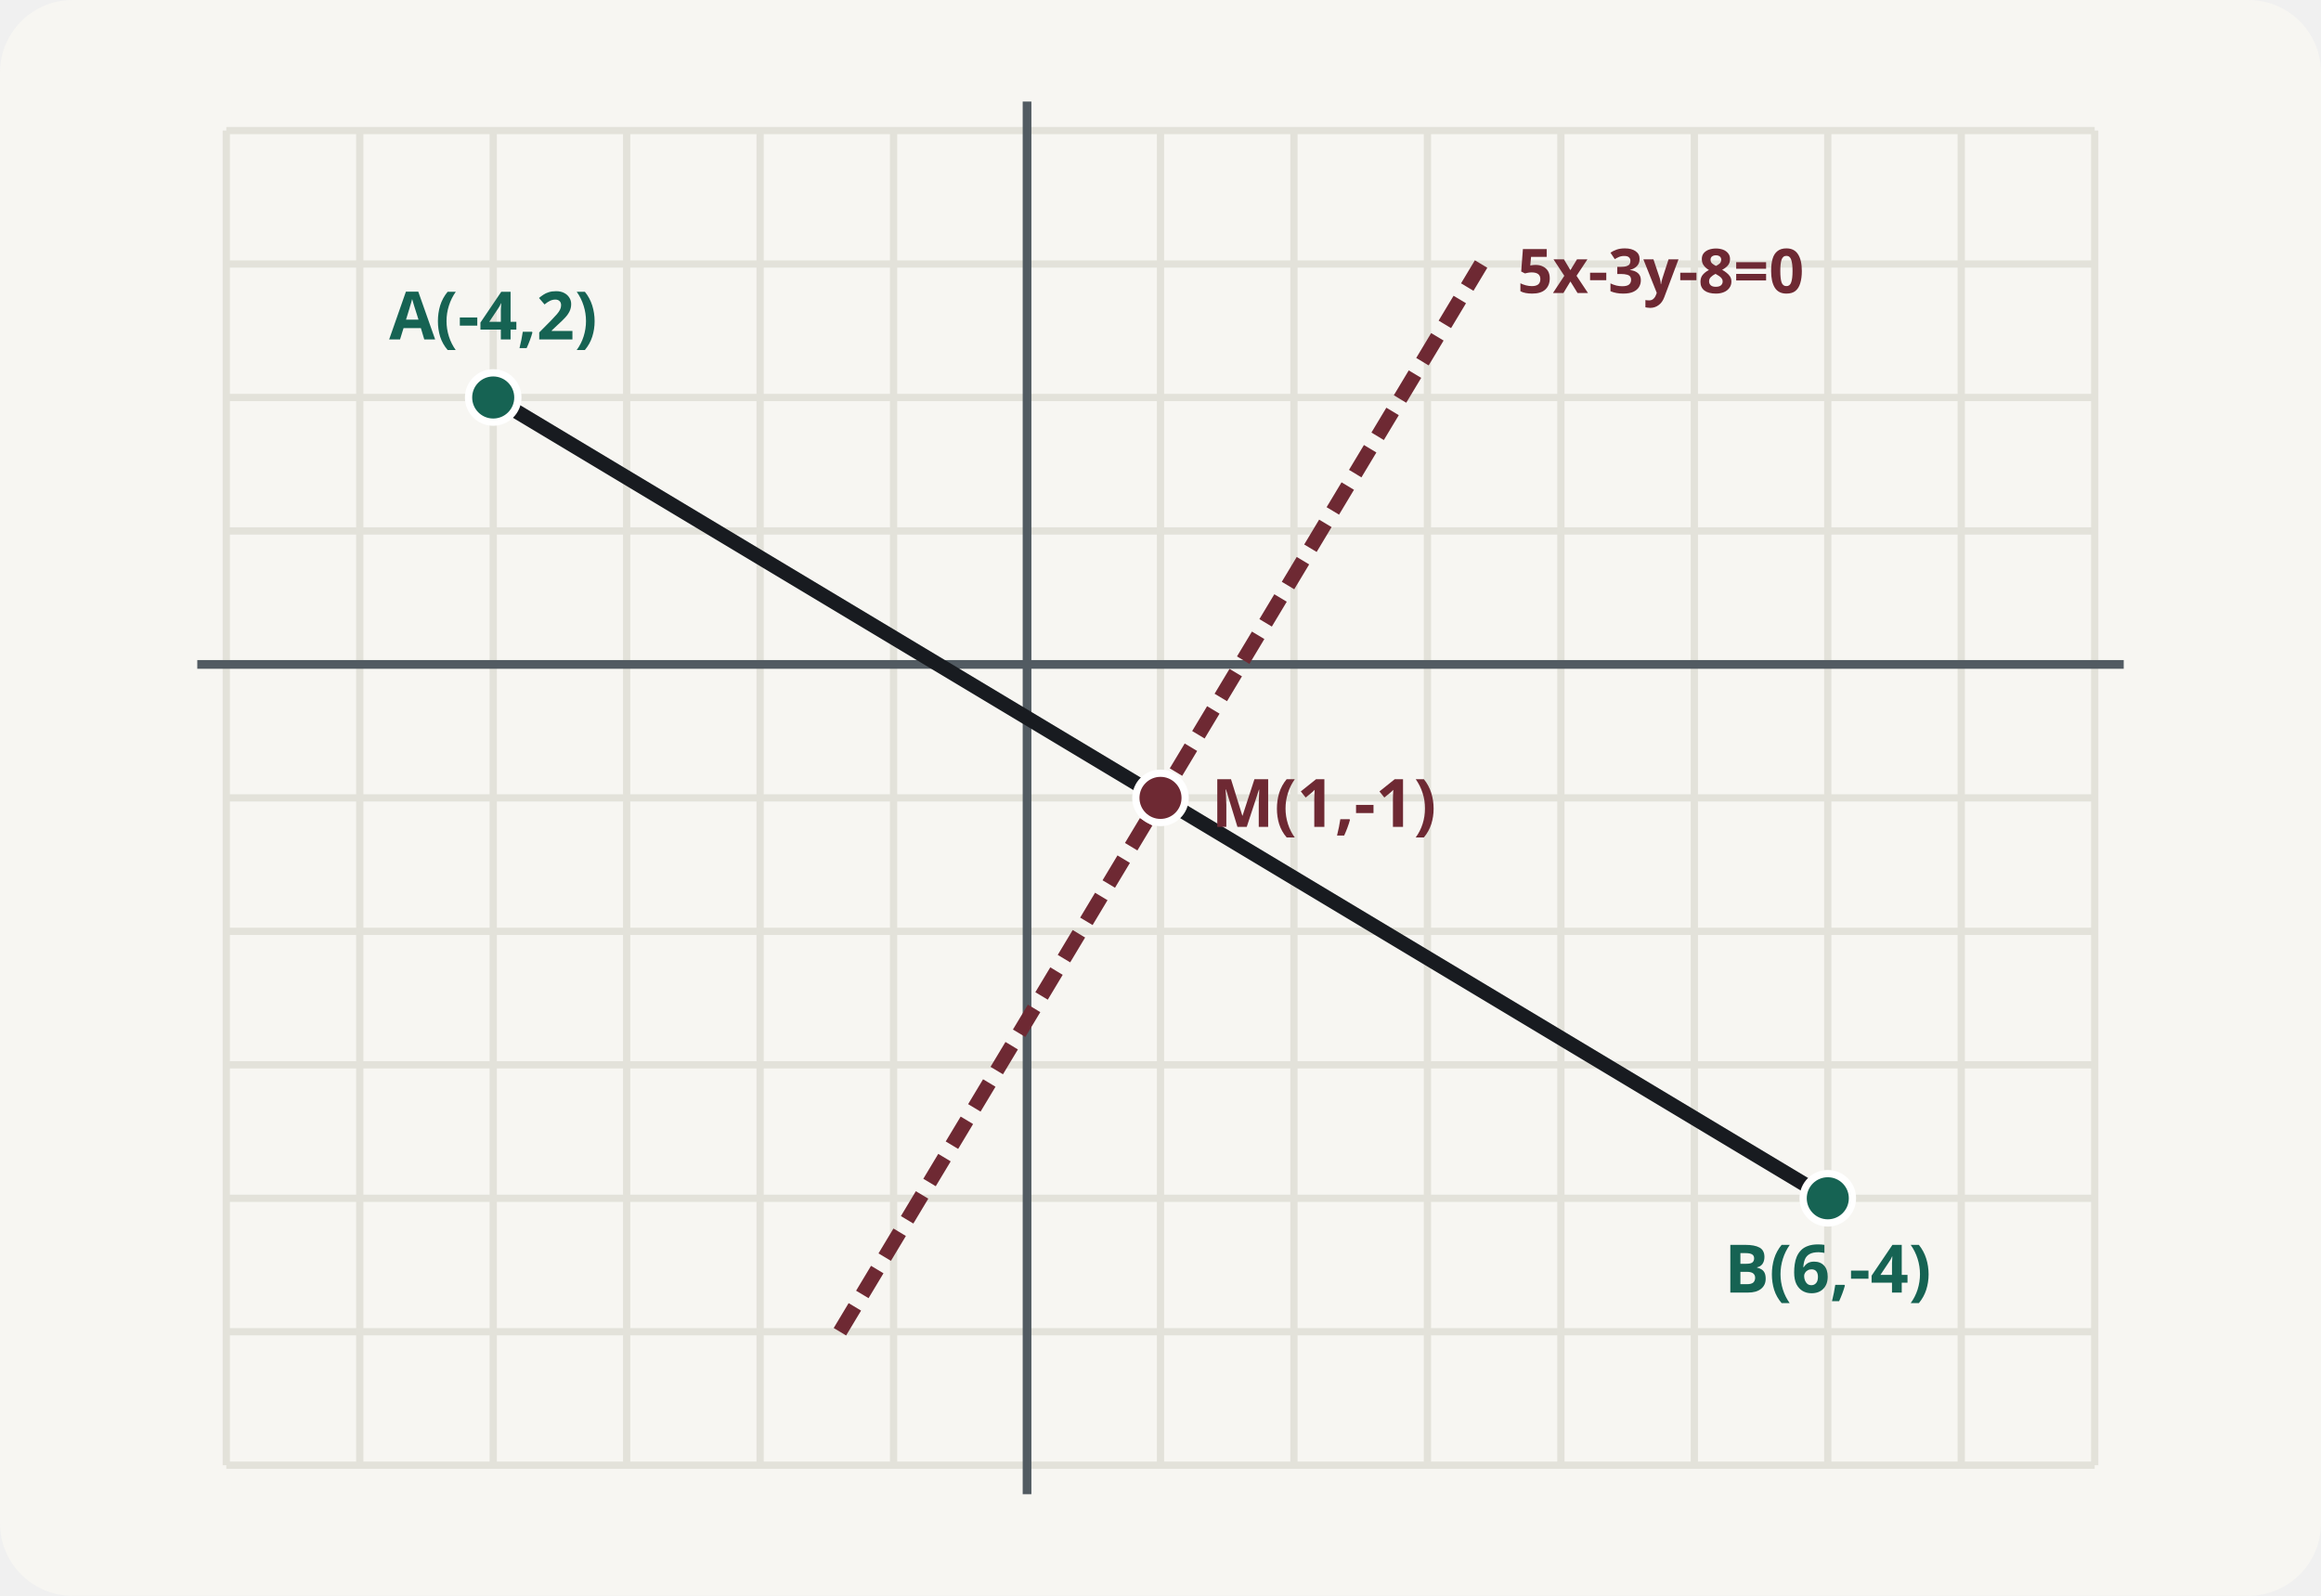
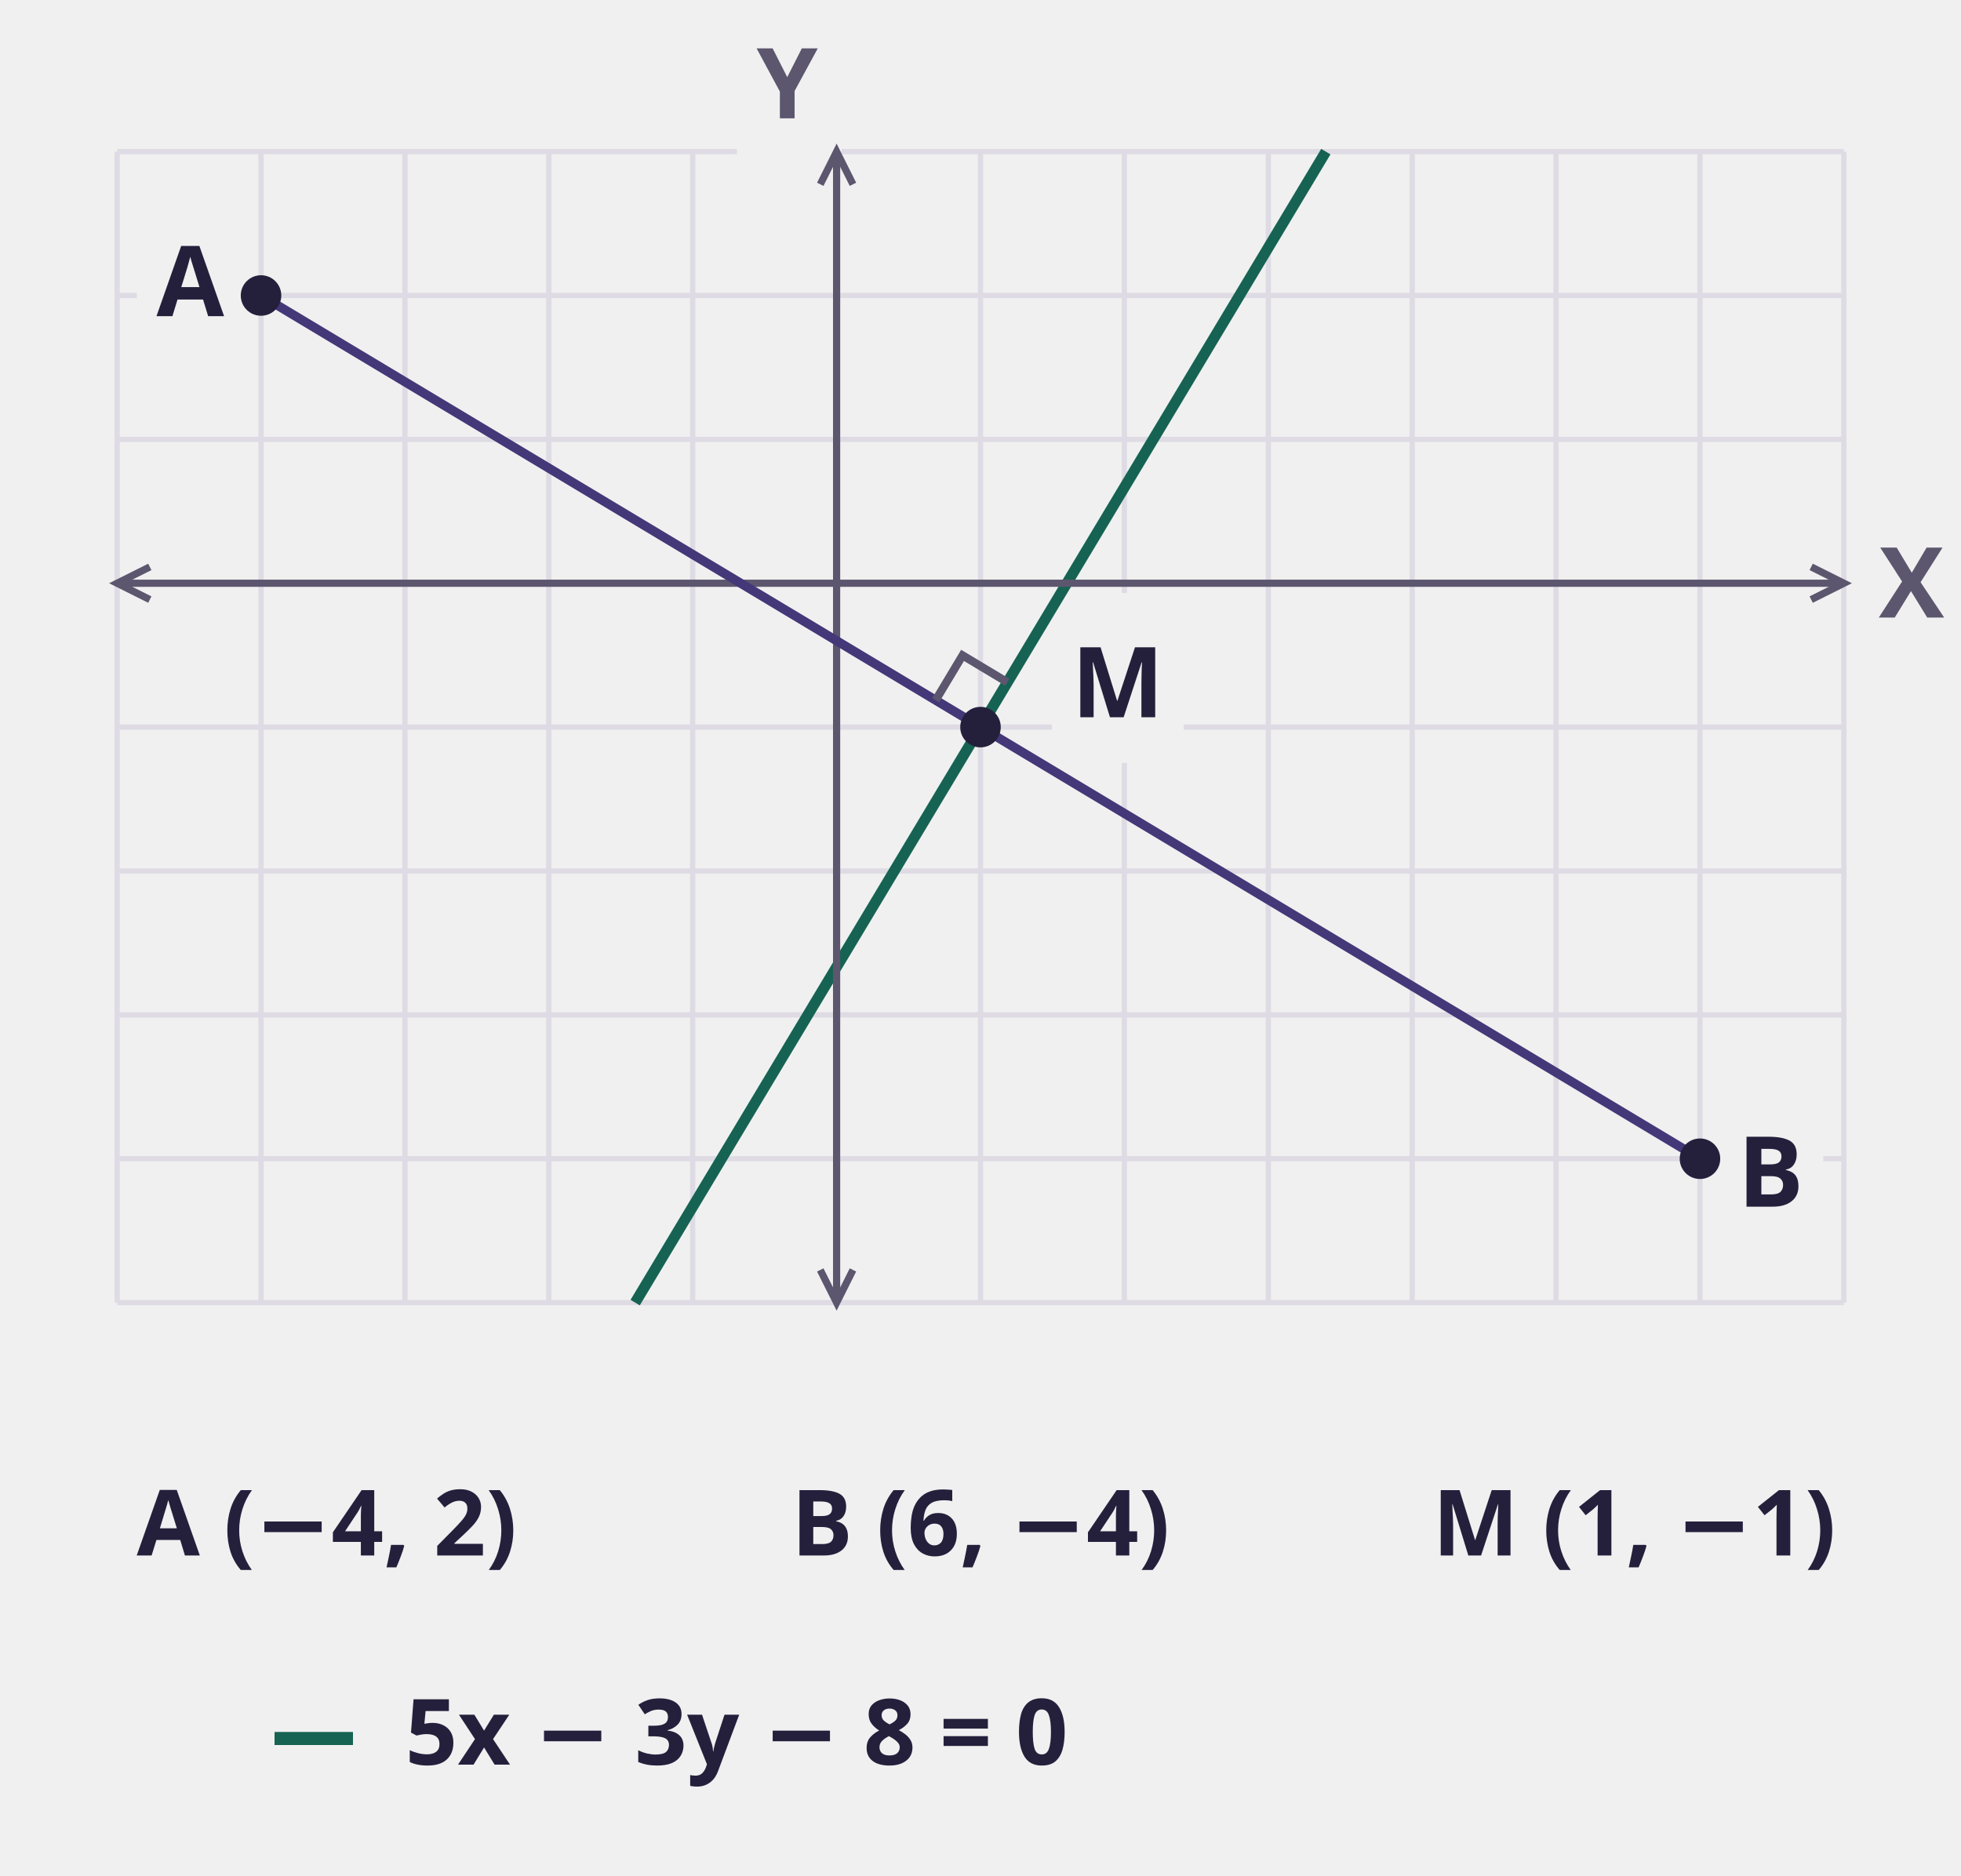
- <svg xmlns="http://www.w3.org/2000/svg" viewBox="0 0 320 220" role="img" aria-labelledby="t desc">
-   <rect width="320" height="220" rx="10" fill="#F7F6F2" />
-   <line x1="31.2" y1="18.0" x2="31.2" y2="202.0" stroke="#E3E2DA" stroke-width="1" />
-   <line x1="49.6" y1="18.0" x2="49.6" y2="202.0" stroke="#E3E2DA" stroke-width="1" />
-   <line x1="68.0" y1="18.0" x2="68.0" y2="202.0" stroke="#E3E2DA" stroke-width="1" />
-   <line x1="86.4" y1="18.0" x2="86.4" y2="202.0" stroke="#E3E2DA" stroke-width="1" />
-   <line x1="104.8" y1="18.0" x2="104.8" y2="202.0" stroke="#E3E2DA" stroke-width="1" />
-   <line x1="123.2" y1="18.0" x2="123.2" y2="202.0" stroke="#E3E2DA" stroke-width="1" />
-   <line x1="141.6" y1="18.0" x2="141.6" y2="202.0" stroke="#E3E2DA" stroke-width="1" />
-   <line x1="160.0" y1="18.0" x2="160.0" y2="202.0" stroke="#E3E2DA" stroke-width="1" />
-   <line x1="178.4" y1="18.0" x2="178.4" y2="202.0" stroke="#E3E2DA" stroke-width="1" />
-   <line x1="196.8" y1="18.0" x2="196.8" y2="202.0" stroke="#E3E2DA" stroke-width="1" />
-   <line x1="215.2" y1="18.0" x2="215.2" y2="202.0" stroke="#E3E2DA" stroke-width="1" />
-   <line x1="233.6" y1="18.0" x2="233.6" y2="202.0" stroke="#E3E2DA" stroke-width="1" />
-   <line x1="252.0" y1="18.0" x2="252.0" y2="202.0" stroke="#E3E2DA" stroke-width="1" />
-   <line x1="270.4" y1="18.0" x2="270.4" y2="202.0" stroke="#E3E2DA" stroke-width="1" />
-   <line x1="288.8" y1="18.0" x2="288.8" y2="202.0" stroke="#E3E2DA" stroke-width="1" />
-   <line x1="31.2" y1="202.0" x2="288.8" y2="202.0" stroke="#E3E2DA" stroke-width="1" />
-   <line x1="31.2" y1="183.6" x2="288.8" y2="183.6" stroke="#E3E2DA" stroke-width="1" />
-   <line x1="31.2" y1="165.2" x2="288.8" y2="165.2" stroke="#E3E2DA" stroke-width="1" />
-   <line x1="31.2" y1="146.8" x2="288.8" y2="146.8" stroke="#E3E2DA" stroke-width="1" />
-   <line x1="31.2" y1="128.4" x2="288.8" y2="128.4" stroke="#E3E2DA" stroke-width="1" />
-   <line x1="31.2" y1="110.0" x2="288.8" y2="110.0" stroke="#E3E2DA" stroke-width="1" />
-   <line x1="31.2" y1="91.6" x2="288.8" y2="91.6" stroke="#E3E2DA" stroke-width="1" />
-   <line x1="31.2" y1="73.2" x2="288.8" y2="73.2" stroke="#E3E2DA" stroke-width="1" />
-   <line x1="31.2" y1="54.8" x2="288.8" y2="54.8" stroke="#E3E2DA" stroke-width="1" />
-   <line x1="31.2" y1="36.4" x2="288.8" y2="36.4" stroke="#E3E2DA" stroke-width="1" />
-   <line x1="31.2" y1="18.0" x2="288.8" y2="18.0" stroke="#E3E2DA" stroke-width="1" />
-   <line x1="141.6" y1="14.0" x2="141.6" y2="206.0" stroke="#525B62" stroke-width="1.2" />
-   <line x1="27.2" y1="91.6" x2="292.8" y2="91.6" stroke="#525B62" stroke-width="1.2" />
-   <line x1="68.0" y1="54.8" x2="252.0" y2="165.2" stroke="#181B20" stroke-width="2" />
-   <line x1="115.8" y1="183.6" x2="204.2" y2="36.4" stroke="#6E2933" stroke-width="2" stroke-dasharray="4,2" />
-   <circle cx="68.0" cy="54.8" r="3.4" fill="#166353" stroke="#FFFFFF" stroke-width="1" />
-   <text x="68.0" y="46.8" font-family="system-ui,sans-serif" font-size="9.2" font-weight="700" text-anchor="middle" fill="#166353">A(-4,2)</text>
-   <circle cx="252.0" cy="165.2" r="3.4" fill="#166353" stroke="#FFFFFF" stroke-width="1" />
-   <text x="252.0" y="178.2" font-family="system-ui,sans-serif" font-size="9.2" font-weight="700" text-anchor="middle" fill="#166353">B(6,-4)</text>
-   <circle cx="160.0" cy="110.0" r="3.4" fill="#6E2933" stroke="#FFFFFF" stroke-width="1" />
-   <text x="167.0" y="114.0" font-family="system-ui,sans-serif" font-size="9.2" font-weight="700" text-anchor="start" fill="#6E2933">M(1,-1)</text>
-   <text x="209.2" y="40.4" font-family="system-ui,sans-serif" font-size="8.5" font-weight="700" text-anchor="start" fill="#6E2933">5x-3y-8=0</text>
+ <svg xmlns="http://www.w3.org/2000/svg" role="img" font-family="system-ui, sans-serif" font-weight="550" aria-labelledby="t desc" viewBox="0 0 300 287">
+   <g aria-hidden="true" stroke="#dedbe4" stroke-width=".8">
+     <line x1="17.92" y1="23.2" x2="17.92" y2="199.307" />
+     <line x1="39.933" y1="23.2" x2="39.933" y2="199.307" />
+     <line x1="61.947" y1="23.2" x2="61.947" y2="199.307" />
+     <line x1="83.96" y1="23.2" x2="83.96" y2="199.307" />
+     <line x1="105.973" y1="23.2" x2="105.973" y2="199.307" />
+     <line x1="150" y1="23.2" x2="150" y2="199.307" />
+     <line x1="172.013" y1="23.2" x2="172.013" y2="90.741" />
+     <line x1="172.013" y1="116.741" x2="172.013" y2="199.307" />
+     <line x1="194.027" y1="23.2" x2="194.027" y2="199.307" />
+     <line x1="216.04" y1="23.2" x2="216.04" y2="199.307" />
+     <line x1="238.053" y1="23.2" x2="238.053" y2="199.307" />
+     <line x1="260.067" y1="23.2" x2="260.067" y2="199.307" />
+     <line x1="282.08" y1="23.2" x2="282.08" y2="199.307" />
+     <line x1="17.92" y1="199.307" x2="282.08" y2="199.307" />
+     <line x1="17.92" y1="177.293" x2="262.84" y2="177.293" />
+     <line x1="278.933" y1="177.293" x2="282.08" y2="177.293" />
+     <line x1="17.92" y1="155.28" x2="282.08" y2="155.28" />
+     <line x1="17.92" y1="133.267" x2="282.08" y2="133.267" />
+     <line x1="17.92" y1="111.253" x2="160.922" y2="111.253" />
+     <line x1="181.078" y1="111.253" x2="282.08" y2="111.253" />
+     <line x1="17.92" y1="67.227" x2="282.08" y2="67.227" />
+     <line x1="17.92" y1="45.213" x2="20.934" y2="45.213" />
+     <line x1="37.934" y1="45.213" x2="282.08" y2="45.213" />
+     <line x1="17.92" y1="23.2" x2="112.739" y2="23.2" />
+     <line x1="128.739" y1="23.2" x2="282.08" y2="23.2" />
+   </g>
+   <line x1="97.168" y1="199.307" x2="202.832" y2="23.2" stroke="#166353" stroke-width="1.65" data-dg-obstacle="line-bisector" data-dg-analytic-line="bisector" />
+   <line x1="17.92" y1="89.24" x2="282.08" y2="89.24" stroke="#5c566e" stroke-width="1.1" data-dg-obstacle="X-axis" />
+   <polyline points="277.08,91.74 282.08,89.24 277.08,86.74" fill="none" stroke="#5c566e" stroke-width="1.1" data-dg-obstacle="X-arrow" />
+   <polyline points="22.92,86.74 17.92,89.24 22.92,91.74" fill="none" stroke="#5c566e" stroke-width="1.1" data-dg-obstacle="X′-arrow" />
+   <line x1="127.987" y1="199.307" x2="127.987" y2="23.2" stroke="#5c566e" stroke-width="1.1" data-dg-obstacle="Y-axis" />
+   <polyline points="130.487,28.2 127.987,23.2 125.487,28.2" fill="none" stroke="#5c566e" stroke-width="1.1" data-dg-obstacle="Y-arrow" />
+   <polyline points="125.487,194.307 127.987,199.307 130.487,194.307" fill="none" stroke="#5c566e" stroke-width="1.1" data-dg-obstacle="Y′-arrow" />
+   <line x1="39.933" y1="45.213" x2="260.067" y2="177.293" stroke="#443878" stroke-width="1.4" stroke-linecap="round" data-dg-obstacle="AB" data-dg-edge="AB" />
+   <polyline points="143.14,107.137 147.256,100.277 154.116,104.393" fill="none" stroke="#5c566e" stroke-width="1.25" data-dg-obstacle="right-angle" />
+   <circle cx="39.933" cy="45.213" r="3.1" fill="#24203c" data-dg-obstacle="point-A" data-dg-fill="" data-dg-point="A" />
+   <circle cx="260.067" cy="177.293" r="3.1" fill="#24203c" data-dg-obstacle="point-B" data-dg-fill="" data-dg-point="B" />
+   <circle cx="150" cy="111.253" r="3.1" fill="#24203c" data-dg-obstacle="point-M" data-dg-fill="" data-dg-point="M" />
+   <text text-anchor="middle" dy=".35em" fill="#5c566e" data-dg-label="X" data-dg-font="vertex" x="292.43" y="89.24" font-size="15">X</text>
+   <text text-anchor="middle" dy=".35em" fill="#5c566e" data-dg-label="Y" data-dg-font="vertex" x="120.427" y="12.85" font-size="15">Y</text>
+   <text text-anchor="middle" dy=".35em" fill="#24203c" data-dg-label="A" data-dg-font="vertex" x="29.113" y="43.13" font-size="15">A</text>
+   <text text-anchor="middle" dy=".35em" fill="#24203c" data-dg-label="B" data-dg-font="vertex" x="270.887" y="179.377" font-size="15">B</text>
+   <text text-anchor="middle" dy=".35em" fill="#24203c" data-dg-label="M" data-dg-font="vertex" x="171" y="104.491" font-size="15">M</text>
+   <text x="50" y="238" text-anchor="middle" font-size="14" fill="#24203c">A (−4, 2)</text>
+   <text x="150" y="238" text-anchor="middle" font-size="14" fill="#24203c">B (6, −4)</text>
+   <text x="250" y="238" text-anchor="middle" font-size="14" fill="#24203c">M (1, −1)</text>
+   <line x1="42" x2="54" y1="266" y2="266" stroke="rgb(22, 99, 83)" stroke-width="2" />
+   <text x="62" y="270" font-size="14" fill="#24203c">5x − 3y − 8 = 0</text>
</svg>
